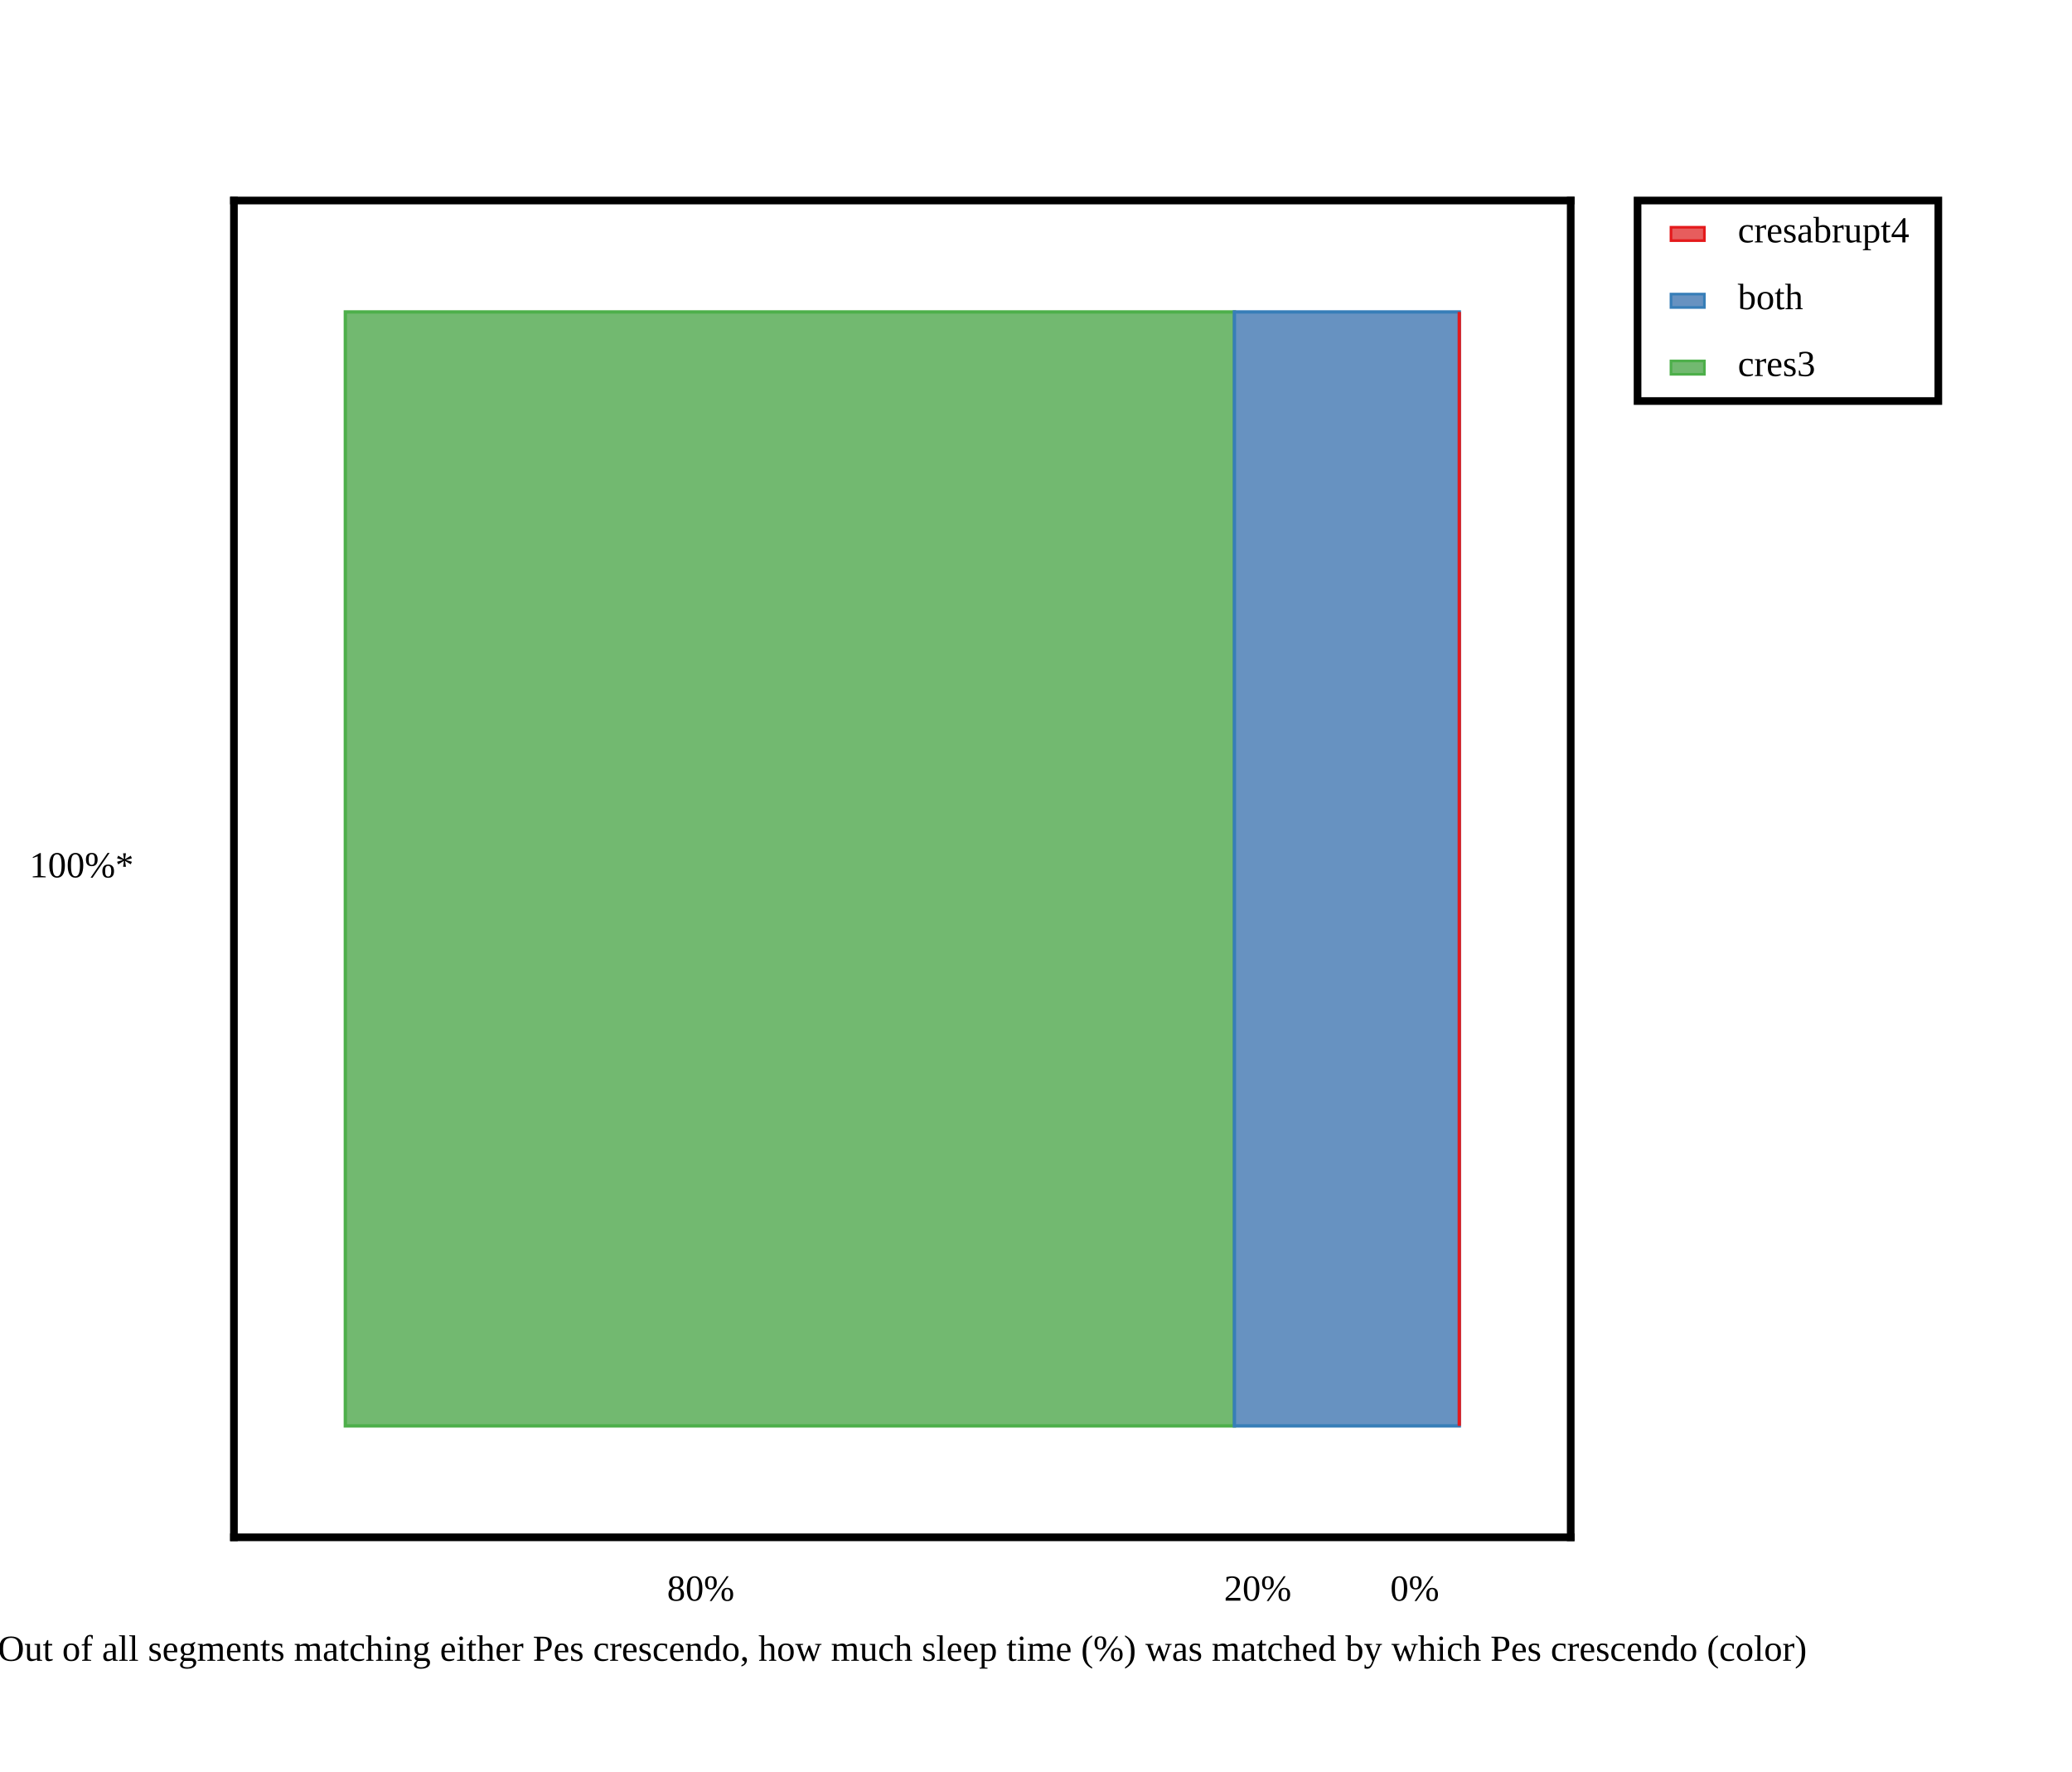
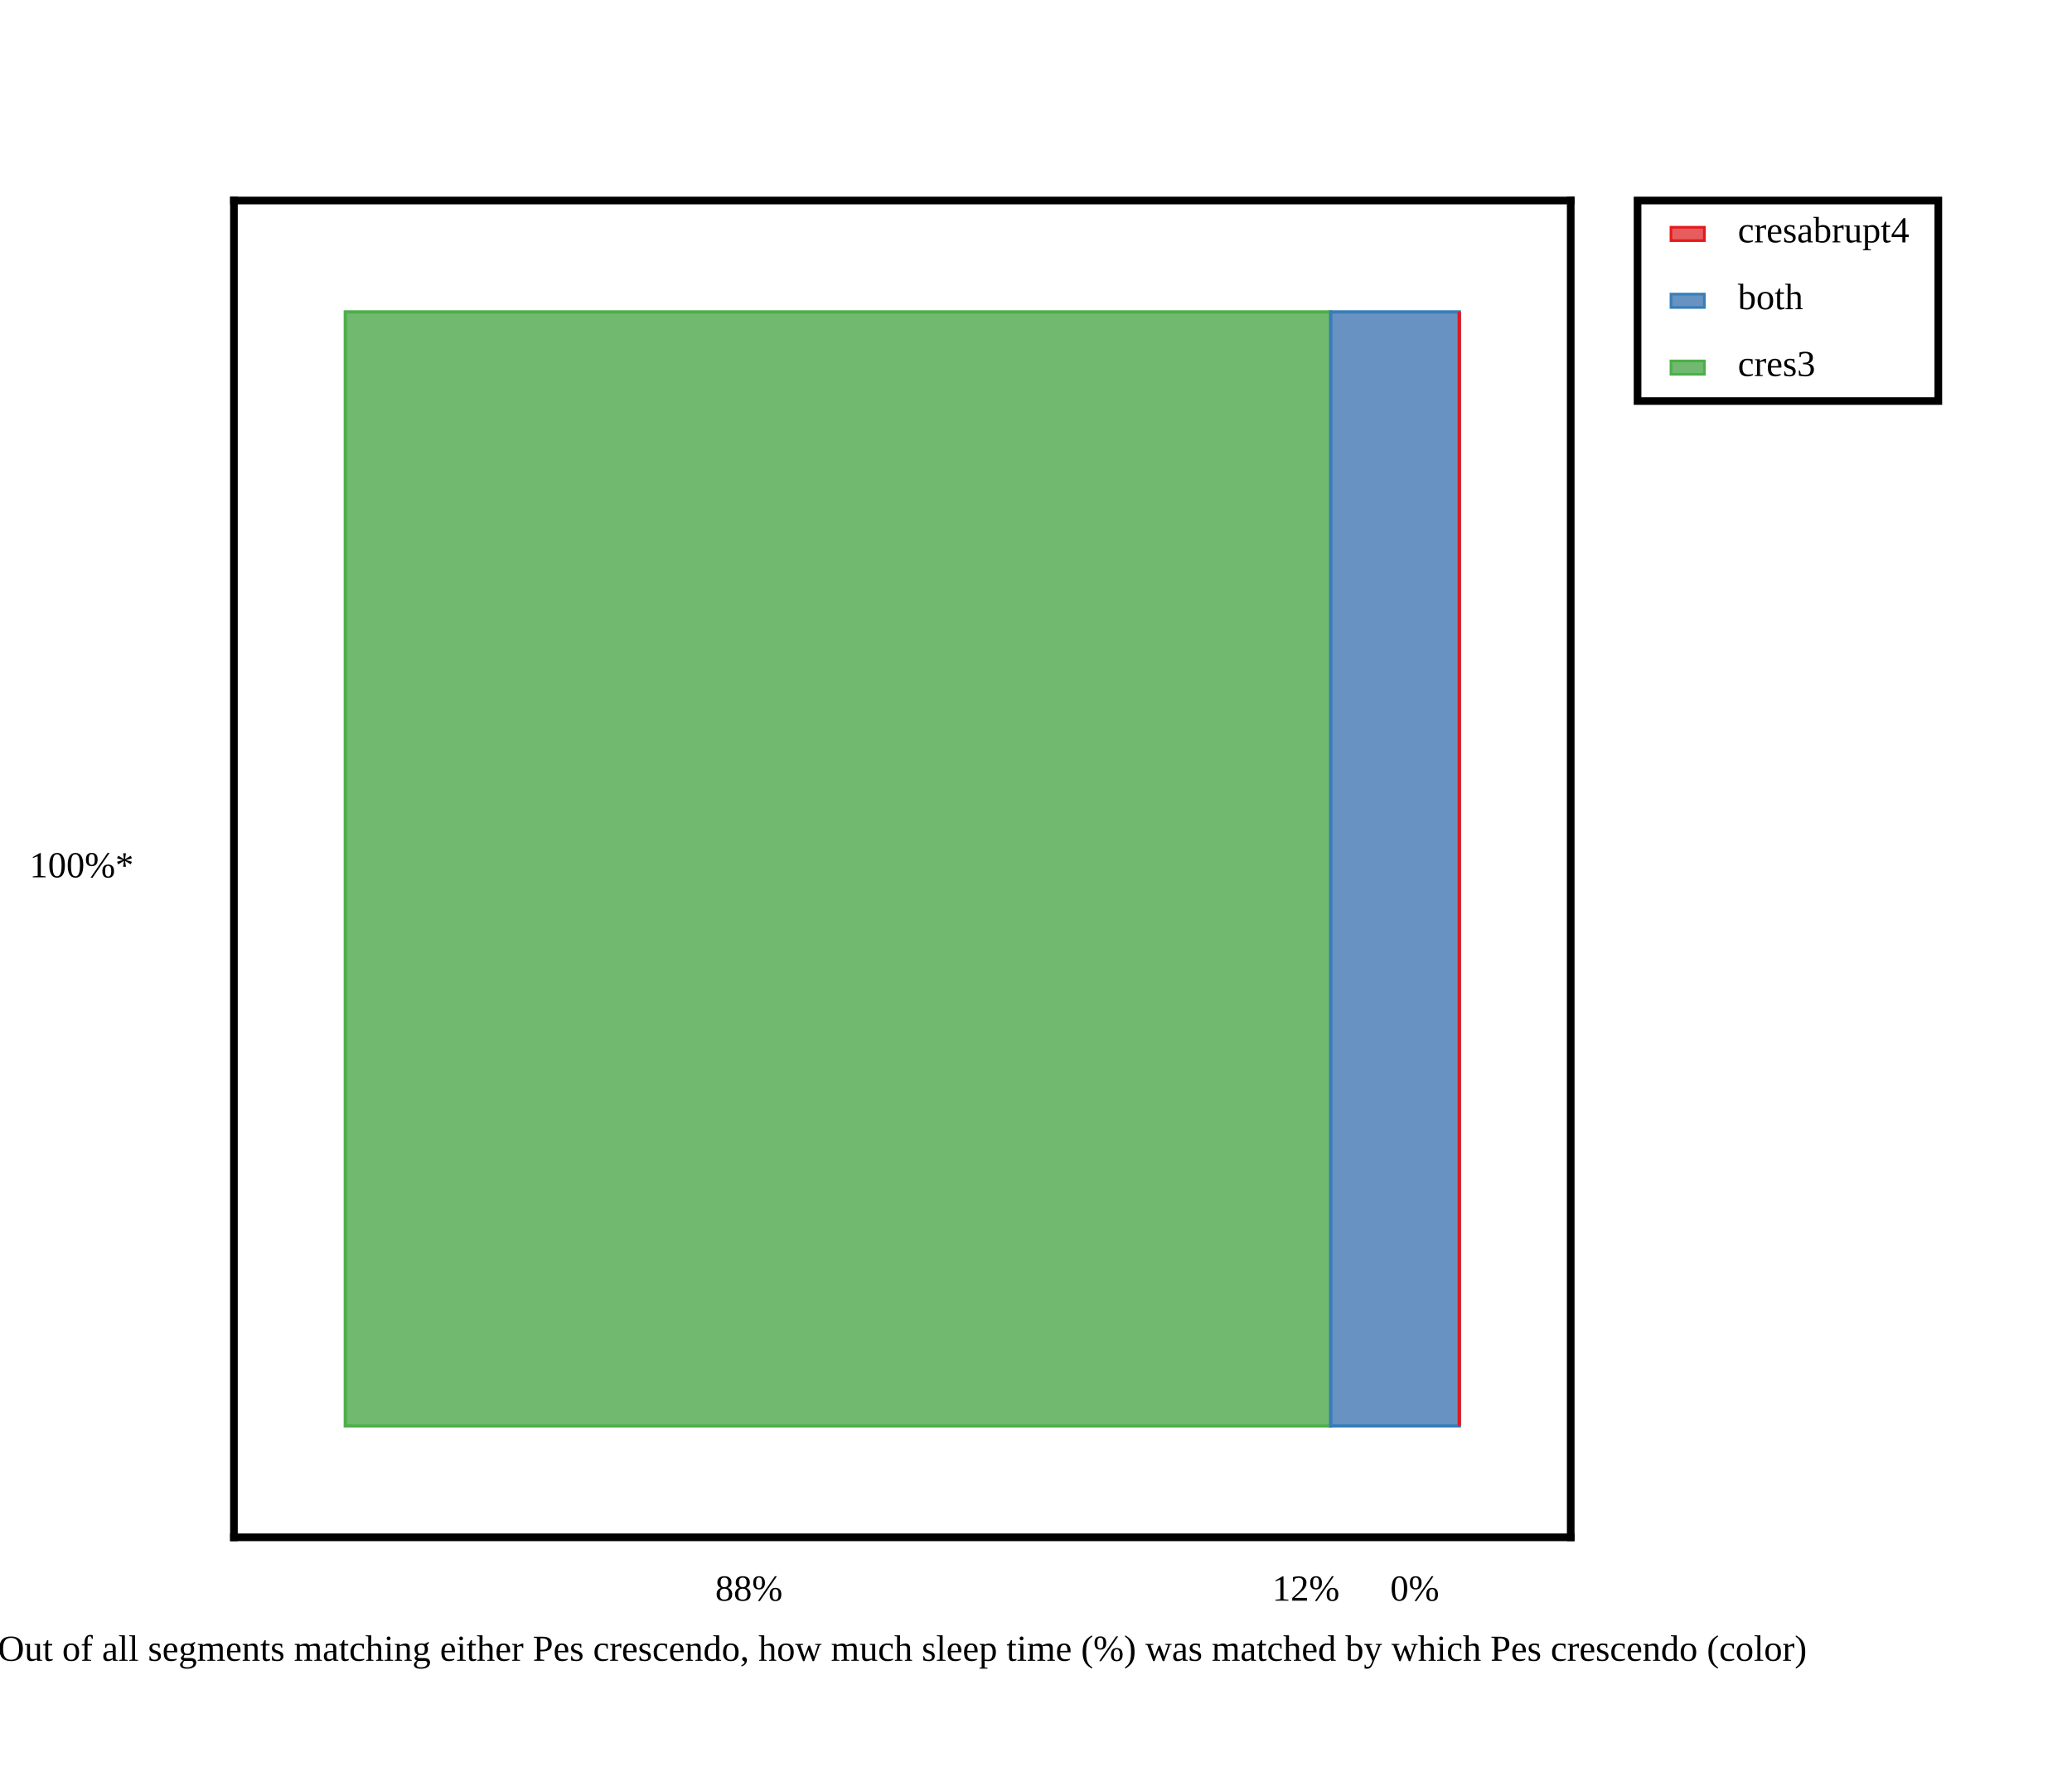
<svg xmlns="http://www.w3.org/2000/svg" height="530" stroke-opacity="1" viewBox="0.0 0.0 620 530.0" font-size="1" width="620" stroke="rgb(0,0,0)" version="1.1">
  <defs />
  <g stroke-linejoin="miter" stroke-opacity="1.0" fill-opacity="0.0" stroke="rgb(0,0,0)" stroke-width="2.293" fill="rgb(0,0,0)" stroke-linecap="square" stroke-miterlimit="10.0">
    <path d="M 70,460 v -400 M 470,460 v -400 " />
  </g>
  <g stroke-linejoin="miter" stroke-opacity="1.0" fill-opacity="1.0" font-size="11.0px" stroke="rgb(0,0,0)" stroke-width="2.293" fill="rgb(0,0,0)" stroke-linecap="butt" stroke-miterlimit="10.0">
    <text dominant-baseline="middle" transform="matrix(1,0,0,1,40,260)" stroke="none" text-anchor="end">100%*</text>
  </g>
  <g stroke-linejoin="miter" stroke-opacity="1.0" fill-opacity="0.0" stroke="rgb(0,0,0)" stroke-width="2.293" fill="rgb(0,0,0)" stroke-linecap="square" stroke-miterlimit="10.0">
    <path d="M 70,460 h 400 M 70,60 h 400 " />
  </g>
  <g stroke-linejoin="miter" stroke-opacity="1.0" fill-opacity="1.0" font-size="11.0px" stroke="rgb(0,0,0)" stroke-width="2.293" fill="rgb(0,0,0)" stroke-linecap="butt" stroke-miterlimit="10.0">
    <text dominant-baseline="text-before-edge" transform="matrix(1,0,0,1,270,490)" stroke="none" text-anchor="middle">Out of all segments matching either Pes crescendo, how much sleep time (%) was matched by which Pes crescendo (color)</text>
  </g>
  <g stroke-linejoin="miter" stroke-opacity="1.0" fill-opacity="1.0" font-size="11.0px" stroke="rgb(0,0,0)" stroke-width="2.293" fill="rgb(0,0,0)" stroke-linecap="butt" stroke-miterlimit="10.0">
    <text dominant-baseline="text-before-edge" transform="matrix(1,0,0,1,423.3333,472)" stroke="none" text-anchor="middle">0%</text>
  </g>
  <g stroke-linejoin="miter" stroke-opacity="1.0" fill-opacity="1.0" font-size="11.0px" stroke="rgb(0,0,0)" stroke-width="2.293" fill="rgb(0,0,0)" stroke-linecap="butt" stroke-miterlimit="10.0">
-     <text dominant-baseline="text-before-edge" transform="matrix(1,0,0,1,376.3487,472)" stroke="none" text-anchor="middle">20%</text>
+     <text dominant-baseline="text-before-edge" transform="matrix(1,0,0,1,390.7641,472)" stroke="none" text-anchor="middle">12%</text>
  </g>
  <g stroke-linejoin="miter" stroke-opacity="1.0" fill-opacity="1.0" font-size="11.0px" stroke="rgb(0,0,0)" stroke-width="2.293" fill="rgb(0,0,0)" stroke-linecap="butt" stroke-miterlimit="10.0">
-     <text dominant-baseline="text-before-edge" transform="matrix(1,0,0,1,209.6821,472)" stroke="none" text-anchor="middle">80%</text>
+     <text dominant-baseline="text-before-edge" transform="matrix(1,0,0,1,224.0974,472)" stroke="none" text-anchor="middle">88%</text>
  </g>
  <g stroke-linejoin="miter" stroke-opacity="1.0" fill-opacity="1.0" stroke="rgb(77,175,74)" stroke-width="1.0" fill="rgb(114,185,112)" stroke-linecap="butt" stroke-miterlimit="10.0">
    <defs>
      <clipPath id="crescresabruptmyClip1">
        <path d="M 470,460 l -0,-400 h -400 l -0,400 Z" />
      </clipPath>
    </defs>
    <g clip-path="url(#crescresabruptmyClip1)">
-       <path d="M 103.333,426.667 v -333.333 h 266.031 v 333.333 Z" />
+       <path d="M 103.333,426.667 v -333.333 h 294.861 v 333.333 Z" />
    </g>
  </g>
  <g stroke-linejoin="miter" stroke-opacity="1.0" fill-opacity="1.0" stroke="rgb(55,126,184)" stroke-width="1.0" fill="rgb(103,146,193)" stroke-linecap="butt" stroke-miterlimit="10.0">
    <defs>
      <clipPath id="crescresabruptmyClip2">
        <path d="M 470,460 l -0,-400 h -400 l -0,400 Z" />
      </clipPath>
    </defs>
    <g clip-path="url(#crescresabruptmyClip2)">
-       <path d="M 369.364,426.667 v -333.333 h 67.302 v 333.333 Z" />
+       <path d="M 398.195,426.667 v -333.333 h 38.472 v 333.333 Z" />
    </g>
  </g>
  <g stroke-linejoin="miter" stroke-opacity="1.0" fill-opacity="1.0" stroke="rgb(228,26,28)" stroke-width="1.0" fill="rgb(231,93,93)" stroke-linecap="butt" stroke-miterlimit="10.0">
    <defs>
      <clipPath id="crescresabruptmyClip3">
        <path d="M 470,460 l -0,-400 h -400 l -0,400 Z" />
      </clipPath>
    </defs>
    <g clip-path="url(#crescresabruptmyClip3)">
      <path d="M 436.667,426.667 v -333.333 h 0 v 333.333 Z" />
    </g>
  </g>
  <g stroke-linejoin="miter" stroke-opacity="1.0" fill-opacity="1.0" font-size="11.0px" stroke="rgb(0,0,0)" stroke-width="2.293" fill="rgb(0,0,0)" stroke-linecap="butt" stroke-miterlimit="10.0">
    <text dominant-baseline="text-after-edge" transform="matrix(1,0,0,1,270,40)" stroke="none" text-anchor="middle" />
  </g>
  <g stroke-linejoin="miter" stroke-opacity="1.0" fill-opacity="0.0" stroke="rgb(0,0,0)" stroke-width="2.293" fill="rgb(0,0,0)" stroke-linecap="butt" stroke-miterlimit="10.0">
    <path d="M 580,120 l -0,-60 h -90 l -0,60 Z" />
  </g>
  <g stroke-linejoin="miter" stroke-opacity="1.0" fill-opacity="1.0" font-size="11.0px" stroke="rgb(0,0,0)" stroke-width="2.293" fill="rgb(0,0,0)" stroke-linecap="butt" stroke-miterlimit="10.0">
    <text dominant-baseline="middle" transform="matrix(1,0,0,1,520,110)" stroke="none" text-anchor="start">cres3</text>
  </g>
  <g stroke-linejoin="miter" stroke-opacity="1.0" fill-opacity="1.0" stroke="rgb(77,175,74)" stroke-width="0.8" fill="rgb(114,185,112)" stroke-linecap="butt" stroke-miterlimit="10.0">
    <path d="M 500,108 l 10,0 v 4 l -10,0 Z" />
  </g>
  <g stroke-linejoin="miter" stroke-opacity="1.0" fill-opacity="1.0" font-size="11.0px" stroke="rgb(0,0,0)" stroke-width="2.293" fill="rgb(0,0,0)" stroke-linecap="butt" stroke-miterlimit="10.0">
    <text dominant-baseline="middle" transform="matrix(1,0,0,1,520,90)" stroke="none" text-anchor="start">both</text>
  </g>
  <g stroke-linejoin="miter" stroke-opacity="1.0" fill-opacity="1.0" stroke="rgb(55,126,184)" stroke-width="0.8" fill="rgb(103,146,193)" stroke-linecap="butt" stroke-miterlimit="10.0">
    <path d="M 500,88 l 10,0 v 4 l -10,0 Z" />
  </g>
  <g stroke-linejoin="miter" stroke-opacity="1.0" fill-opacity="1.0" font-size="11.0px" stroke="rgb(0,0,0)" stroke-width="2.293" fill="rgb(0,0,0)" stroke-linecap="butt" stroke-miterlimit="10.0">
    <text dominant-baseline="middle" transform="matrix(1,0,0,1,520,70)" stroke="none" text-anchor="start">cresabrupt4</text>
  </g>
  <g stroke-linejoin="miter" stroke-opacity="1.0" fill-opacity="1.0" stroke="rgb(228,26,28)" stroke-width="0.8" fill="rgb(231,93,93)" stroke-linecap="butt" stroke-miterlimit="10.0">
    <path d="M 500,68 l 10,0 v 4 l -10,0 Z" />
  </g>
</svg>
